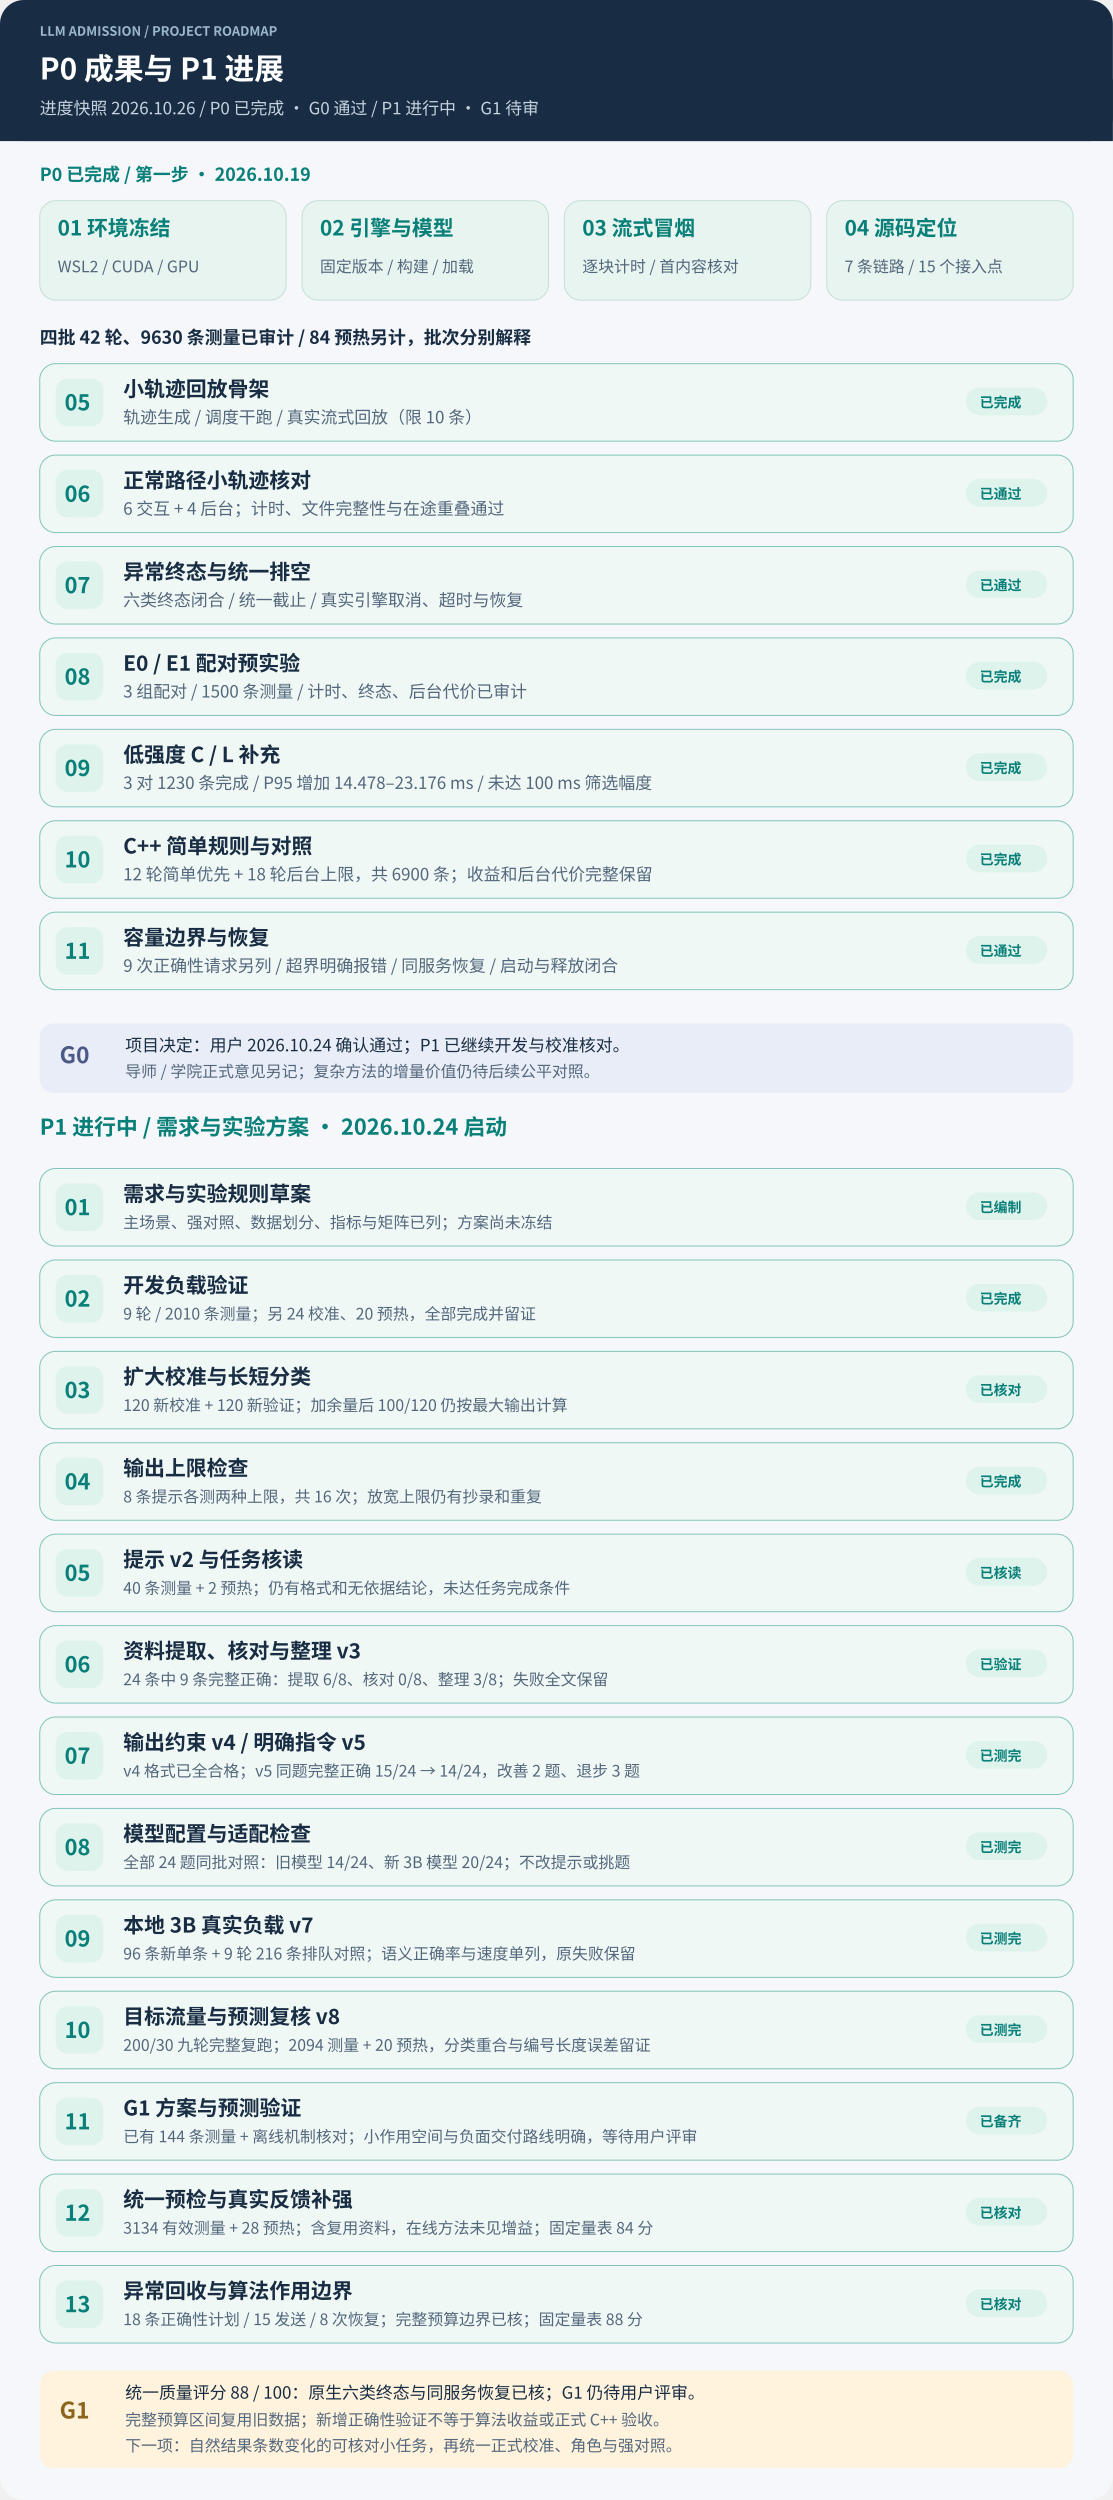
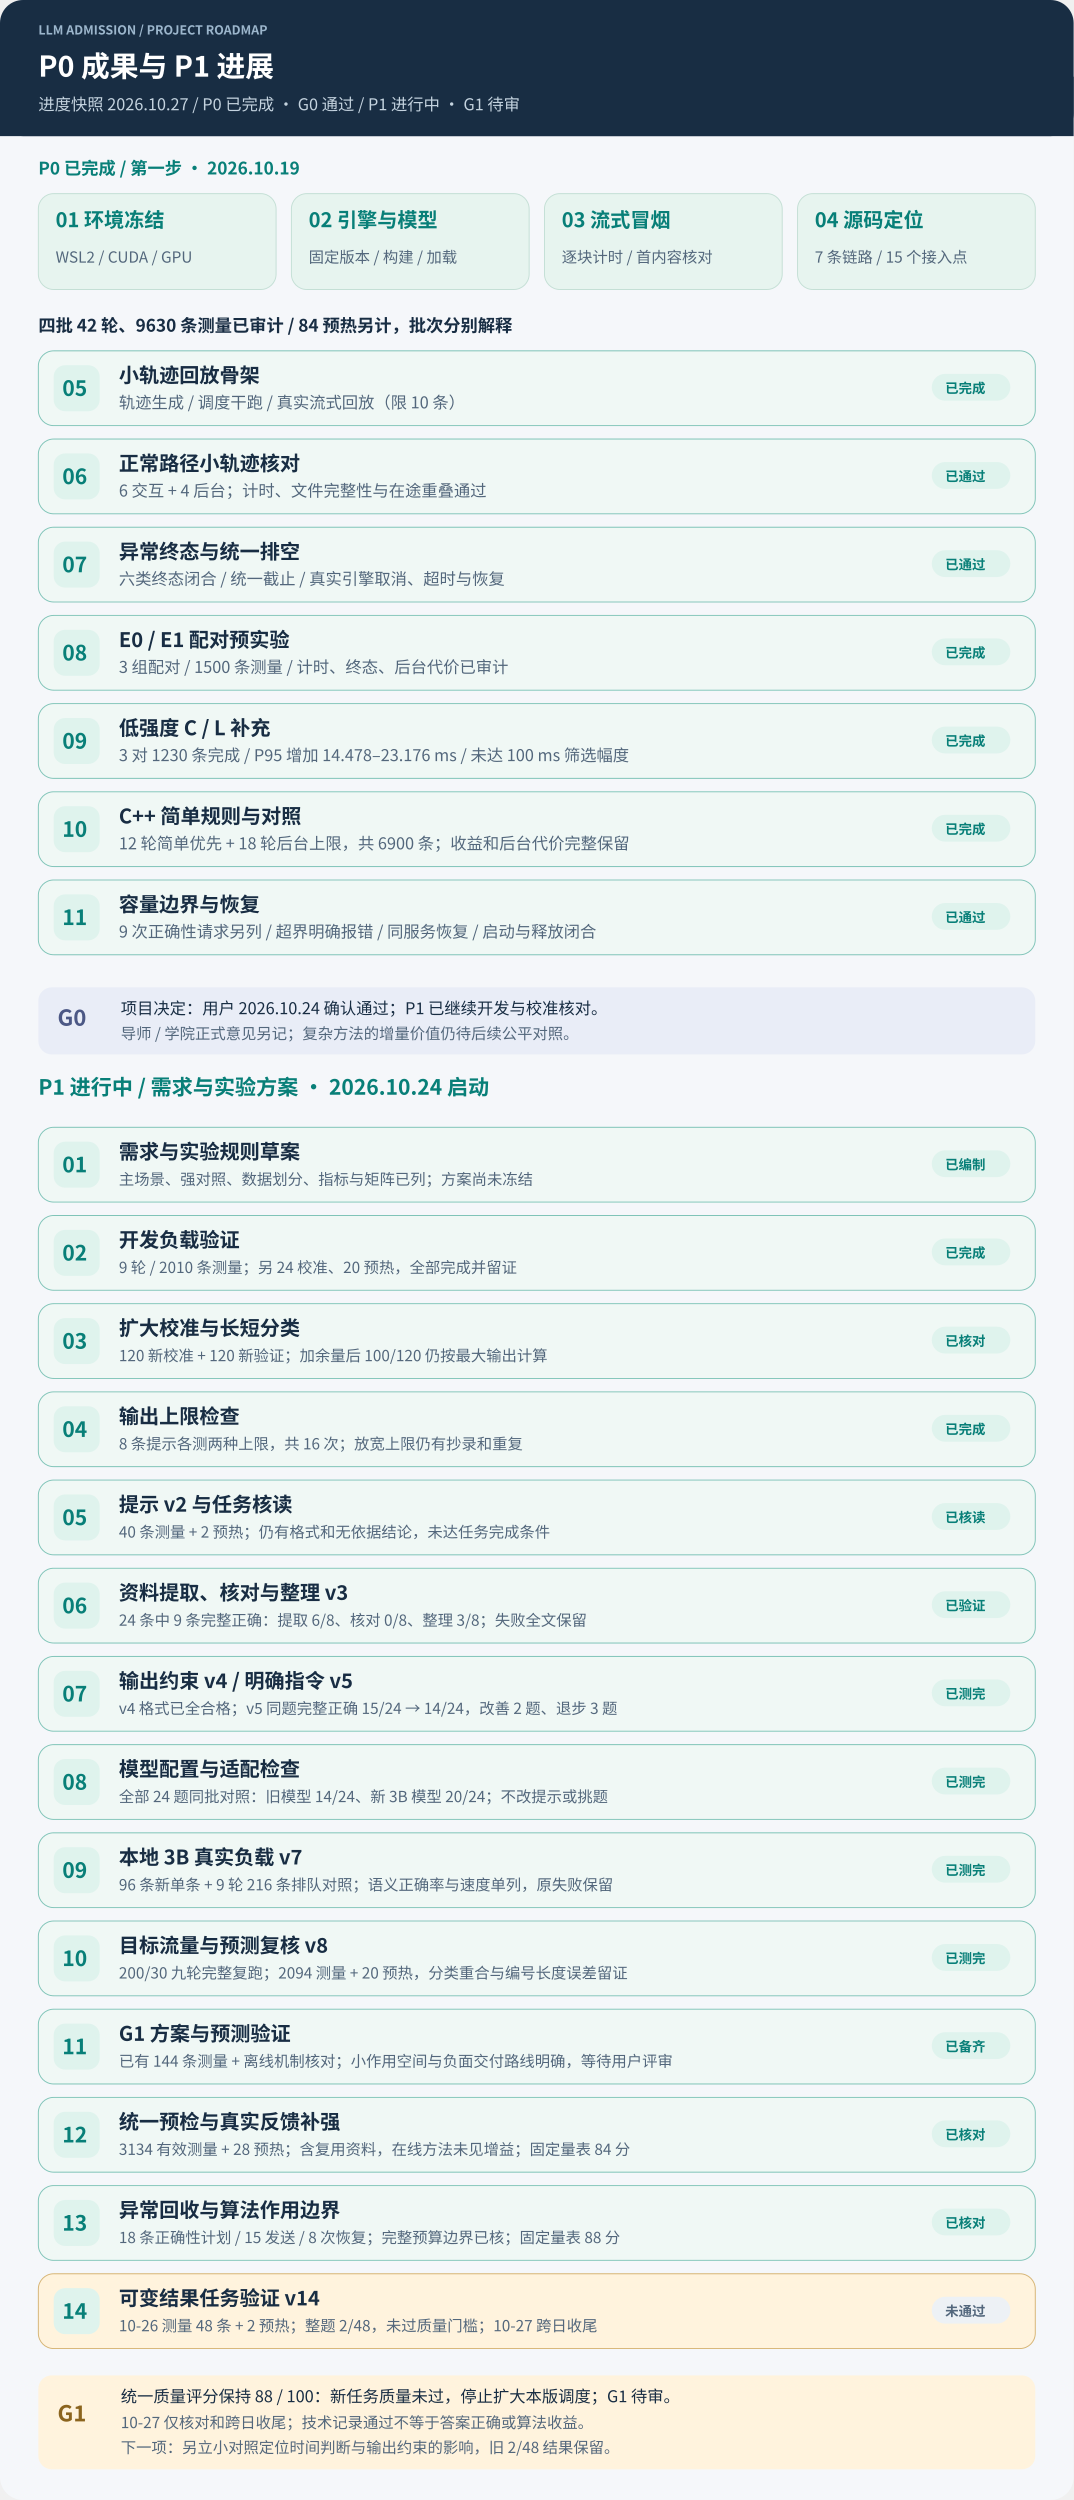
- <svg xmlns="http://www.w3.org/2000/svg" width="1120" height="2516" viewBox="0 0 1120 2516" role="img" aria-labelledby="title desc">
+ <svg xmlns="http://www.w3.org/2000/svg" width="1120" height="2608" viewBox="0 0 1120 2608" role="img" aria-labelledby="title desc">
  <g font-family="Segoe UI, PingFang SC, Microsoft YaHei, Noto Sans CJK SC, sans-serif">
-     <rect x="0" y="0" width="1120" height="2516" rx="24" fill="#f5f7fa" stroke="none" />
+     <rect x="0" y="0" width="1120" height="2608" rx="24" fill="#f5f7fa" stroke="none" />
    <rect x="0" y="0" width="1120" height="142" rx="24" fill="#182d43" stroke="none" />
    <rect x="0" y="80" width="1120" height="62" rx="0" fill="#182d43" stroke="none" />
    <text x="40" y="36" font-size="13" fill="#9cb6cc" font-weight="600">LLM ADMISSION / PROJECT ROADMAP</text>
    <text x="40" y="80" font-size="30" fill="#ffffff" font-weight="700">P0 成果与 P1 进展</text>
-     <text x="40" y="115" font-size="17" fill="#c4d3df" font-weight="400">进度快照 2026.10.26  /  P0 已完成 · G0 通过  /  P1 进行中 · G1 待审</text>
+     <text x="40" y="115" font-size="17" fill="#c4d3df" font-weight="400">进度快照 2026.10.27  /  P0 已完成 · G0 通过  /  P1 进行中 · G1 待审</text>
    <text x="40" y="182" font-size="18" fill="#087f78" font-weight="600">P0 已完成  /  第一步 · 2026.10.19</text>
    <rect x="40" y="202" width="248" height="100" rx="16" fill="#e7f4ef" stroke="#c4dfd5" />
    <text x="58" y="237" font-size="21" fill="#087f78" font-weight="600">01  环境冻结</text>
    <text x="58" y="274" font-size="16" fill="#53677c" font-weight="400">WSL2 / CUDA / GPU</text>
    <rect x="304" y="202" width="248" height="100" rx="16" fill="#e7f4ef" stroke="#c4dfd5" />
    <text x="322" y="237" font-size="21" fill="#087f78" font-weight="600">02  引擎与模型</text>
    <text x="322" y="274" font-size="16" fill="#53677c" font-weight="400">固定版本 / 构建 / 加载</text>
    <rect x="568" y="202" width="248" height="100" rx="16" fill="#e7f4ef" stroke="#c4dfd5" />
    <text x="586" y="237" font-size="21" fill="#087f78" font-weight="600">03  流式冒烟</text>
    <text x="586" y="274" font-size="16" fill="#53677c" font-weight="400">逐块计时 / 首内容核对</text>
    <rect x="832" y="202" width="248" height="100" rx="16" fill="#e7f4ef" stroke="#c4dfd5" />
    <text x="850" y="237" font-size="21" fill="#087f78" font-weight="600">04  源码定位</text>
    <text x="850" y="274" font-size="16" fill="#53677c" font-weight="400">7 条链路 / 15 个接入点</text>
    <text x="40" y="346" font-size="18" fill="#182d43" font-weight="600">四批 42 轮、9630 条测量已审计  /  84 预热另计，批次分别解释</text>
    <rect x="40" y="366" width="1040" height="78" rx="16" fill="#f0f8f5" stroke="#80c4b8" />
    <rect x="56" y="381" width="48" height="48" rx="12" fill="#dff3ed" stroke="none" />
    <text x="65" y="413" font-size="22" fill="#087f78" font-weight="700">05</text>
    <text x="124" y="399" font-size="21" fill="#182d43" font-weight="600">小轨迹回放骨架</text>
    <text x="124" y="426" font-size="17" fill="#53677c" font-weight="400">轨迹生成 / 调度干跑 / 真实流式回放（限 10 条）</text>
    <rect x="972" y="390" width="82" height="28" rx="14" fill="#dff3ed" stroke="none" />
    <text x="986" y="410" font-size="14" fill="#087f78" font-weight="600">已完成</text>
    <rect x="40" y="458" width="1040" height="78" rx="16" fill="#f0f8f5" stroke="#80c4b8" />
    <rect x="56" y="473" width="48" height="48" rx="12" fill="#dff3ed" stroke="none" />
    <text x="65" y="505" font-size="22" fill="#087f78" font-weight="700">06</text>
    <text x="124" y="491" font-size="21" fill="#182d43" font-weight="600">正常路径小轨迹核对</text>
    <text x="124" y="518" font-size="17" fill="#53677c" font-weight="400">6 交互 + 4 后台；计时、文件完整性与在途重叠通过</text>
    <rect x="972" y="482" width="82" height="28" rx="14" fill="#dff3ed" stroke="none" />
    <text x="986" y="502" font-size="14" fill="#087f78" font-weight="600">已通过</text>
    <rect x="40" y="550" width="1040" height="78" rx="16" fill="#f0f8f5" stroke="#80c4b8" />
    <rect x="56" y="565" width="48" height="48" rx="12" fill="#dff3ed" stroke="none" />
    <text x="65" y="597" font-size="22" fill="#087f78" font-weight="700">07</text>
    <text x="124" y="583" font-size="21" fill="#182d43" font-weight="600">异常终态与统一排空</text>
    <text x="124" y="610" font-size="17" fill="#53677c" font-weight="400">六类终态闭合 / 统一截止 / 真实引擎取消、超时与恢复</text>
    <rect x="972" y="574" width="82" height="28" rx="14" fill="#dff3ed" stroke="none" />
    <text x="986" y="594" font-size="14" fill="#087f78" font-weight="600">已通过</text>
    <rect x="40" y="642" width="1040" height="78" rx="16" fill="#f0f8f5" stroke="#80c4b8" />
    <rect x="56" y="657" width="48" height="48" rx="12" fill="#dff3ed" stroke="none" />
    <text x="65" y="689" font-size="22" fill="#087f78" font-weight="700">08</text>
    <text x="124" y="675" font-size="21" fill="#182d43" font-weight="600">E0 / E1 配对预实验</text>
    <text x="124" y="702" font-size="17" fill="#53677c" font-weight="400">3 组配对 / 1500 条测量 / 计时、终态、后台代价已审计</text>
    <rect x="972" y="666" width="82" height="28" rx="14" fill="#dff3ed" stroke="none" />
    <text x="986" y="686" font-size="14" fill="#087f78" font-weight="600">已完成</text>
    <rect x="40" y="734" width="1040" height="78" rx="16" fill="#f0f8f5" stroke="#80c4b8" />
    <rect x="56" y="749" width="48" height="48" rx="12" fill="#dff3ed" stroke="none" />
    <text x="65" y="781" font-size="22" fill="#087f78" font-weight="700">09</text>
    <text x="124" y="767" font-size="21" fill="#182d43" font-weight="600">低强度 C / L 补充</text>
    <text x="124" y="794" font-size="17" fill="#53677c" font-weight="400">3 对 1230 条完成 / P95 增加 14.478–23.176 ms / 未达 100 ms 筛选幅度</text>
    <rect x="972" y="758" width="82" height="28" rx="14" fill="#dff3ed" stroke="none" />
    <text x="986" y="778" font-size="14" fill="#087f78" font-weight="600">已完成</text>
    <rect x="40" y="826" width="1040" height="78" rx="16" fill="#f0f8f5" stroke="#80c4b8" />
    <rect x="56" y="841" width="48" height="48" rx="12" fill="#dff3ed" stroke="none" />
    <text x="65" y="873" font-size="22" fill="#087f78" font-weight="700">10</text>
    <text x="124" y="859" font-size="21" fill="#182d43" font-weight="600">C++ 简单规则与对照</text>
    <text x="124" y="886" font-size="17" fill="#53677c" font-weight="400">12 轮简单优先 + 18 轮后台上限，共 6900 条；收益和后台代价完整保留</text>
    <rect x="972" y="850" width="82" height="28" rx="14" fill="#dff3ed" stroke="none" />
    <text x="986" y="870" font-size="14" fill="#087f78" font-weight="600">已完成</text>
    <rect x="40" y="918" width="1040" height="78" rx="16" fill="#f0f8f5" stroke="#80c4b8" />
    <rect x="56" y="933" width="48" height="48" rx="12" fill="#dff3ed" stroke="none" />
    <text x="65" y="965" font-size="22" fill="#087f78" font-weight="700">11</text>
    <text x="124" y="951" font-size="21" fill="#182d43" font-weight="600">容量边界与恢复</text>
    <text x="124" y="978" font-size="17" fill="#53677c" font-weight="400">9 次正确性请求另列 / 超界明确报错 / 同服务恢复 / 启动与释放闭合</text>
    <rect x="972" y="942" width="82" height="28" rx="14" fill="#dff3ed" stroke="none" />
    <text x="986" y="962" font-size="14" fill="#087f78" font-weight="600">已通过</text>
    <rect x="40" y="1030" width="1040" height="70" rx="14" fill="#e9edf7" stroke="none" />
    <text x="60" y="1070" font-size="23" fill="#4c5885" font-weight="700">G0</text>
    <text x="126" y="1058" font-size="17" fill="#182d43" font-weight="400">项目决定：用户 2026.10.24 确认通过；P1 已继续开发与校准核对。</text>
    <text x="126" y="1084" font-size="16" fill="#53677c" font-weight="400">导师 / 学院正式意见另记；复杂方法的增量价值仍待后续公平对照。</text>
    <text x="40" y="1142" font-size="22" fill="#087f78" font-weight="600">P1 进行中  /  需求与实验方案 · 2026.10.24 启动</text>
    <rect x="40" y="1176" width="1040" height="78" rx="16" fill="#f0f8f5" stroke="#80c4b8" />
    <rect x="56" y="1191" width="48" height="48" rx="12" fill="#dff3ed" stroke="none" />
    <text x="65" y="1223" font-size="22" fill="#087f78" font-weight="700">01</text>
    <text x="124" y="1209" font-size="21" fill="#182d43" font-weight="600">需求与实验规则草案</text>
    <text x="124" y="1236" font-size="16" fill="#53677c" font-weight="400">主场景、强对照、数据划分、指标与矩阵已列；方案尚未冻结</text>
    <rect x="972" y="1200" width="82" height="28" rx="14" fill="#dff3ed" stroke="none" />
    <text x="986" y="1220" font-size="14" fill="#087f78" font-weight="600">已编制</text>
    <rect x="40" y="1268" width="1040" height="78" rx="16" fill="#f0f8f5" stroke="#80c4b8" />
    <rect x="56" y="1283" width="48" height="48" rx="12" fill="#dff3ed" stroke="none" />
    <text x="65" y="1315" font-size="22" fill="#087f78" font-weight="700">02</text>
    <text x="124" y="1301" font-size="21" fill="#182d43" font-weight="600">开发负载验证</text>
    <text x="124" y="1328" font-size="16" fill="#53677c" font-weight="400">9 轮 / 2010 条测量；另 24 校准、20 预热，全部完成并留证</text>
    <rect x="972" y="1292" width="82" height="28" rx="14" fill="#dff3ed" stroke="none" />
    <text x="986" y="1312" font-size="14" fill="#087f78" font-weight="600">已完成</text>
    <rect x="40" y="1360" width="1040" height="78" rx="16" fill="#f0f8f5" stroke="#80c4b8" />
    <rect x="56" y="1375" width="48" height="48" rx="12" fill="#dff3ed" stroke="none" />
    <text x="65" y="1407" font-size="22" fill="#087f78" font-weight="700">03</text>
    <text x="124" y="1393" font-size="21" fill="#182d43" font-weight="600">扩大校准与长短分类</text>
    <text x="124" y="1420" font-size="16" fill="#53677c" font-weight="400">120 新校准 + 120 新验证；加余量后 100/120 仍按最大输出计算</text>
    <rect x="972" y="1384" width="82" height="28" rx="14" fill="#dff3ed" stroke="none" />
    <text x="986" y="1404" font-size="14" fill="#087f78" font-weight="600">已核对</text>
    <rect x="40" y="1452" width="1040" height="78" rx="16" fill="#f0f8f5" stroke="#80c4b8" />
    <rect x="56" y="1467" width="48" height="48" rx="12" fill="#dff3ed" stroke="none" />
    <text x="65" y="1499" font-size="22" fill="#087f78" font-weight="700">04</text>
    <text x="124" y="1485" font-size="21" fill="#182d43" font-weight="600">输出上限检查</text>
    <text x="124" y="1512" font-size="16" fill="#53677c" font-weight="400">8 条提示各测两种上限，共 16 次；放宽上限仍有抄录和重复</text>
    <rect x="972" y="1476" width="82" height="28" rx="14" fill="#dff3ed" stroke="none" />
    <text x="986" y="1496" font-size="14" fill="#087f78" font-weight="600">已完成</text>
    <rect x="40" y="1544" width="1040" height="78" rx="16" fill="#f0f8f5" stroke="#80c4b8" />
    <rect x="56" y="1559" width="48" height="48" rx="12" fill="#dff3ed" stroke="none" />
    <text x="65" y="1591" font-size="22" fill="#087f78" font-weight="700">05</text>
    <text x="124" y="1577" font-size="21" fill="#182d43" font-weight="600">提示 v2 与任务核读</text>
    <text x="124" y="1604" font-size="16" fill="#53677c" font-weight="400">40 条测量 + 2 预热；仍有格式和无依据结论，未达任务完成条件</text>
    <rect x="972" y="1568" width="82" height="28" rx="14" fill="#dff3ed" stroke="none" />
    <text x="986" y="1588" font-size="14" fill="#087f78" font-weight="600">已核读</text>
    <rect x="40" y="1636" width="1040" height="78" rx="16" fill="#f0f8f5" stroke="#80c4b8" />
    <rect x="56" y="1651" width="48" height="48" rx="12" fill="#dff3ed" stroke="none" />
    <text x="65" y="1683" font-size="22" fill="#087f78" font-weight="700">06</text>
    <text x="124" y="1669" font-size="21" fill="#182d43" font-weight="600">资料提取、核对与整理 v3</text>
    <text x="124" y="1696" font-size="16" fill="#53677c" font-weight="400">24 条中 9 条完整正确：提取 6/8、核对 0/8、整理 3/8；失败全文保留</text>
    <rect x="972" y="1660" width="82" height="28" rx="14" fill="#dff3ed" stroke="none" />
    <text x="986" y="1680" font-size="14" fill="#087f78" font-weight="600">已验证</text>
    <rect x="40" y="1728" width="1040" height="78" rx="16" fill="#f0f8f5" stroke="#80c4b8" />
    <rect x="56" y="1743" width="48" height="48" rx="12" fill="#dff3ed" stroke="none" />
    <text x="65" y="1775" font-size="22" fill="#087f78" font-weight="700">07</text>
    <text x="124" y="1761" font-size="21" fill="#182d43" font-weight="600">输出约束 v4 / 明确指令 v5</text>
    <text x="124" y="1788" font-size="16" fill="#53677c" font-weight="400">v4 格式已全合格；v5 同题完整正确 15/24 → 14/24，改善 2 题、退步 3 题</text>
    <rect x="972" y="1752" width="82" height="28" rx="14" fill="#dff3ed" stroke="none" />
    <text x="986" y="1772" font-size="14" fill="#087f78" font-weight="600">已测完</text>
    <rect x="40" y="1820" width="1040" height="78" rx="16" fill="#f0f8f5" stroke="#80c4b8" />
    <rect x="56" y="1835" width="48" height="48" rx="12" fill="#dff3ed" stroke="none" />
    <text x="65" y="1867" font-size="22" fill="#087f78" font-weight="700">08</text>
    <text x="124" y="1853" font-size="21" fill="#182d43" font-weight="600">模型配置与适配检查</text>
    <text x="124" y="1880" font-size="16" fill="#53677c" font-weight="400">全部 24 题同批对照：旧模型 14/24、新 3B 模型 20/24；不改提示或挑题</text>
    <rect x="972" y="1844" width="82" height="28" rx="14" fill="#dff3ed" stroke="none" />
    <text x="986" y="1864" font-size="14" fill="#087f78" font-weight="600">已测完</text>
    <rect x="40" y="1912" width="1040" height="78" rx="16" fill="#f0f8f5" stroke="#80c4b8" />
    <rect x="56" y="1927" width="48" height="48" rx="12" fill="#dff3ed" stroke="none" />
    <text x="65" y="1959" font-size="22" fill="#087f78" font-weight="700">09</text>
    <text x="124" y="1945" font-size="21" fill="#182d43" font-weight="600">本地 3B 真实负载 v7</text>
    <text x="124" y="1972" font-size="16" fill="#53677c" font-weight="400">96 条新单条 + 9 轮 216 条排队对照；语义正确率与速度单列，原失败保留</text>
    <rect x="972" y="1936" width="82" height="28" rx="14" fill="#dff3ed" stroke="none" />
    <text x="986" y="1956" font-size="14" fill="#087f78" font-weight="600">已测完</text>
    <rect x="40" y="2004" width="1040" height="78" rx="16" fill="#f0f8f5" stroke="#80c4b8" />
    <rect x="56" y="2019" width="48" height="48" rx="12" fill="#dff3ed" stroke="none" />
    <text x="65" y="2051" font-size="22" fill="#087f78" font-weight="700">10</text>
    <text x="124" y="2037" font-size="21" fill="#182d43" font-weight="600">目标流量与预测复核 v8</text>
    <text x="124" y="2064" font-size="16" fill="#53677c" font-weight="400">200/30 九轮完整复跑；2094 测量 + 20 预热，分类重合与编号长度误差留证</text>
    <rect x="972" y="2028" width="82" height="28" rx="14" fill="#dff3ed" stroke="none" />
    <text x="986" y="2048" font-size="14" fill="#087f78" font-weight="600">已测完</text>
    <rect x="40" y="2096" width="1040" height="78" rx="16" fill="#f0f8f5" stroke="#80c4b8" />
    <rect x="56" y="2111" width="48" height="48" rx="12" fill="#dff3ed" stroke="none" />
    <text x="65" y="2143" font-size="22" fill="#087f78" font-weight="700">11</text>
    <text x="124" y="2129" font-size="21" fill="#182d43" font-weight="600">G1 方案与预测验证</text>
    <text x="124" y="2156" font-size="16" fill="#53677c" font-weight="400">已有 144 条测量 + 离线机制核对；小作用空间与负面交付路线明确，等待用户评审</text>
    <rect x="972" y="2120" width="82" height="28" rx="14" fill="#dff3ed" stroke="none" />
    <text x="986" y="2140" font-size="14" fill="#087f78" font-weight="600">已备齐</text>
    <rect x="40" y="2188" width="1040" height="78" rx="16" fill="#f0f8f5" stroke="#80c4b8" />
    <rect x="56" y="2203" width="48" height="48" rx="12" fill="#dff3ed" stroke="none" />
    <text x="65" y="2235" font-size="22" fill="#087f78" font-weight="700">12</text>
    <text x="124" y="2221" font-size="21" fill="#182d43" font-weight="600">统一预检与真实反馈补强</text>
    <text x="124" y="2248" font-size="16" fill="#53677c" font-weight="400">3134 有效测量 + 28 预热；含复用资料，在线方法未见增益；固定量表 84 分</text>
    <rect x="972" y="2212" width="82" height="28" rx="14" fill="#dff3ed" stroke="none" />
    <text x="986" y="2232" font-size="14" fill="#087f78" font-weight="600">已核对</text>
    <rect x="40" y="2280" width="1040" height="78" rx="16" fill="#f0f8f5" stroke="#80c4b8" />
    <rect x="56" y="2295" width="48" height="48" rx="12" fill="#dff3ed" stroke="none" />
    <text x="65" y="2327" font-size="22" fill="#087f78" font-weight="700">13</text>
    <text x="124" y="2313" font-size="21" fill="#182d43" font-weight="600">异常回收与算法作用边界</text>
    <text x="124" y="2340" font-size="16" fill="#53677c" font-weight="400">18 条正确性计划 / 15 发送 / 8 次恢复；完整预算边界已核；固定量表 88 分</text>
    <rect x="972" y="2304" width="82" height="28" rx="14" fill="#dff3ed" stroke="none" />
    <text x="986" y="2324" font-size="14" fill="#087f78" font-weight="600">已核对</text>
-     <rect x="40" y="2386" width="1040" height="98" rx="14" fill="#fff3dd" stroke="none" />
-     <text x="60" y="2434" font-size="23" fill="#8b641e" font-weight="700">G1</text>
-     <text x="126" y="2414" font-size="17" fill="#182d43" font-weight="400">统一质量评分 88 / 100：原生六类终态与同服务恢复已核；G1 仍待用户评审。</text>
-     <text x="126" y="2441" font-size="16" fill="#53677c" font-weight="400">完整预算区间复用旧数据；新增正确性验证不等于算法收益或正式 C++ 验收。</text>
-     <text x="126" y="2467" font-size="16" fill="#53677c" font-weight="400">下一项：自然结果条数变化的可核对小任务，再统一正式校准、角色与强对照。</text>
+     <rect x="40" y="2372" width="1040" height="78" rx="16" fill="#fff3dd" stroke="#d6b474" />
+     <rect x="56" y="2387" width="48" height="48" rx="12" fill="#dff3ed" stroke="none" />
+     <text x="65" y="2419" font-size="22" fill="#087f78" font-weight="700">14</text>
+     <text x="124" y="2405" font-size="21" fill="#182d43" font-weight="600">可变结果任务验证 v14</text>
+     <text x="124" y="2432" font-size="16" fill="#53677c" font-weight="400">10-26 测量 48 条 + 2 预热；整题 2/48，未过质量门槛；10-27 跨日收尾</text>
+     <rect x="972" y="2396" width="82" height="28" rx="14" fill="#edf1f5" stroke="none" />
+     <text x="986" y="2416" font-size="14" fill="#53677c" font-weight="600">未通过</text>
+     <rect x="40" y="2478" width="1040" height="98" rx="14" fill="#fff3dd" stroke="none" />
+     <text x="60" y="2526" font-size="23" fill="#8b641e" font-weight="700">G1</text>
+     <text x="126" y="2506" font-size="17" fill="#182d43" font-weight="400">统一质量评分保持 88 / 100：新任务质量未过，停止扩大本版调度；G1 待审。</text>
+     <text x="126" y="2533" font-size="16" fill="#53677c" font-weight="400">10-27 仅核对和跨日收尾；技术记录通过不等于答案正确或算法收益。</text>
+     <text x="126" y="2559" font-size="16" fill="#53677c" font-weight="400">下一项：另立小对照定位时间判断与输出约束的影响，旧 2/48 结果保留。</text>
  </g>
</svg>
